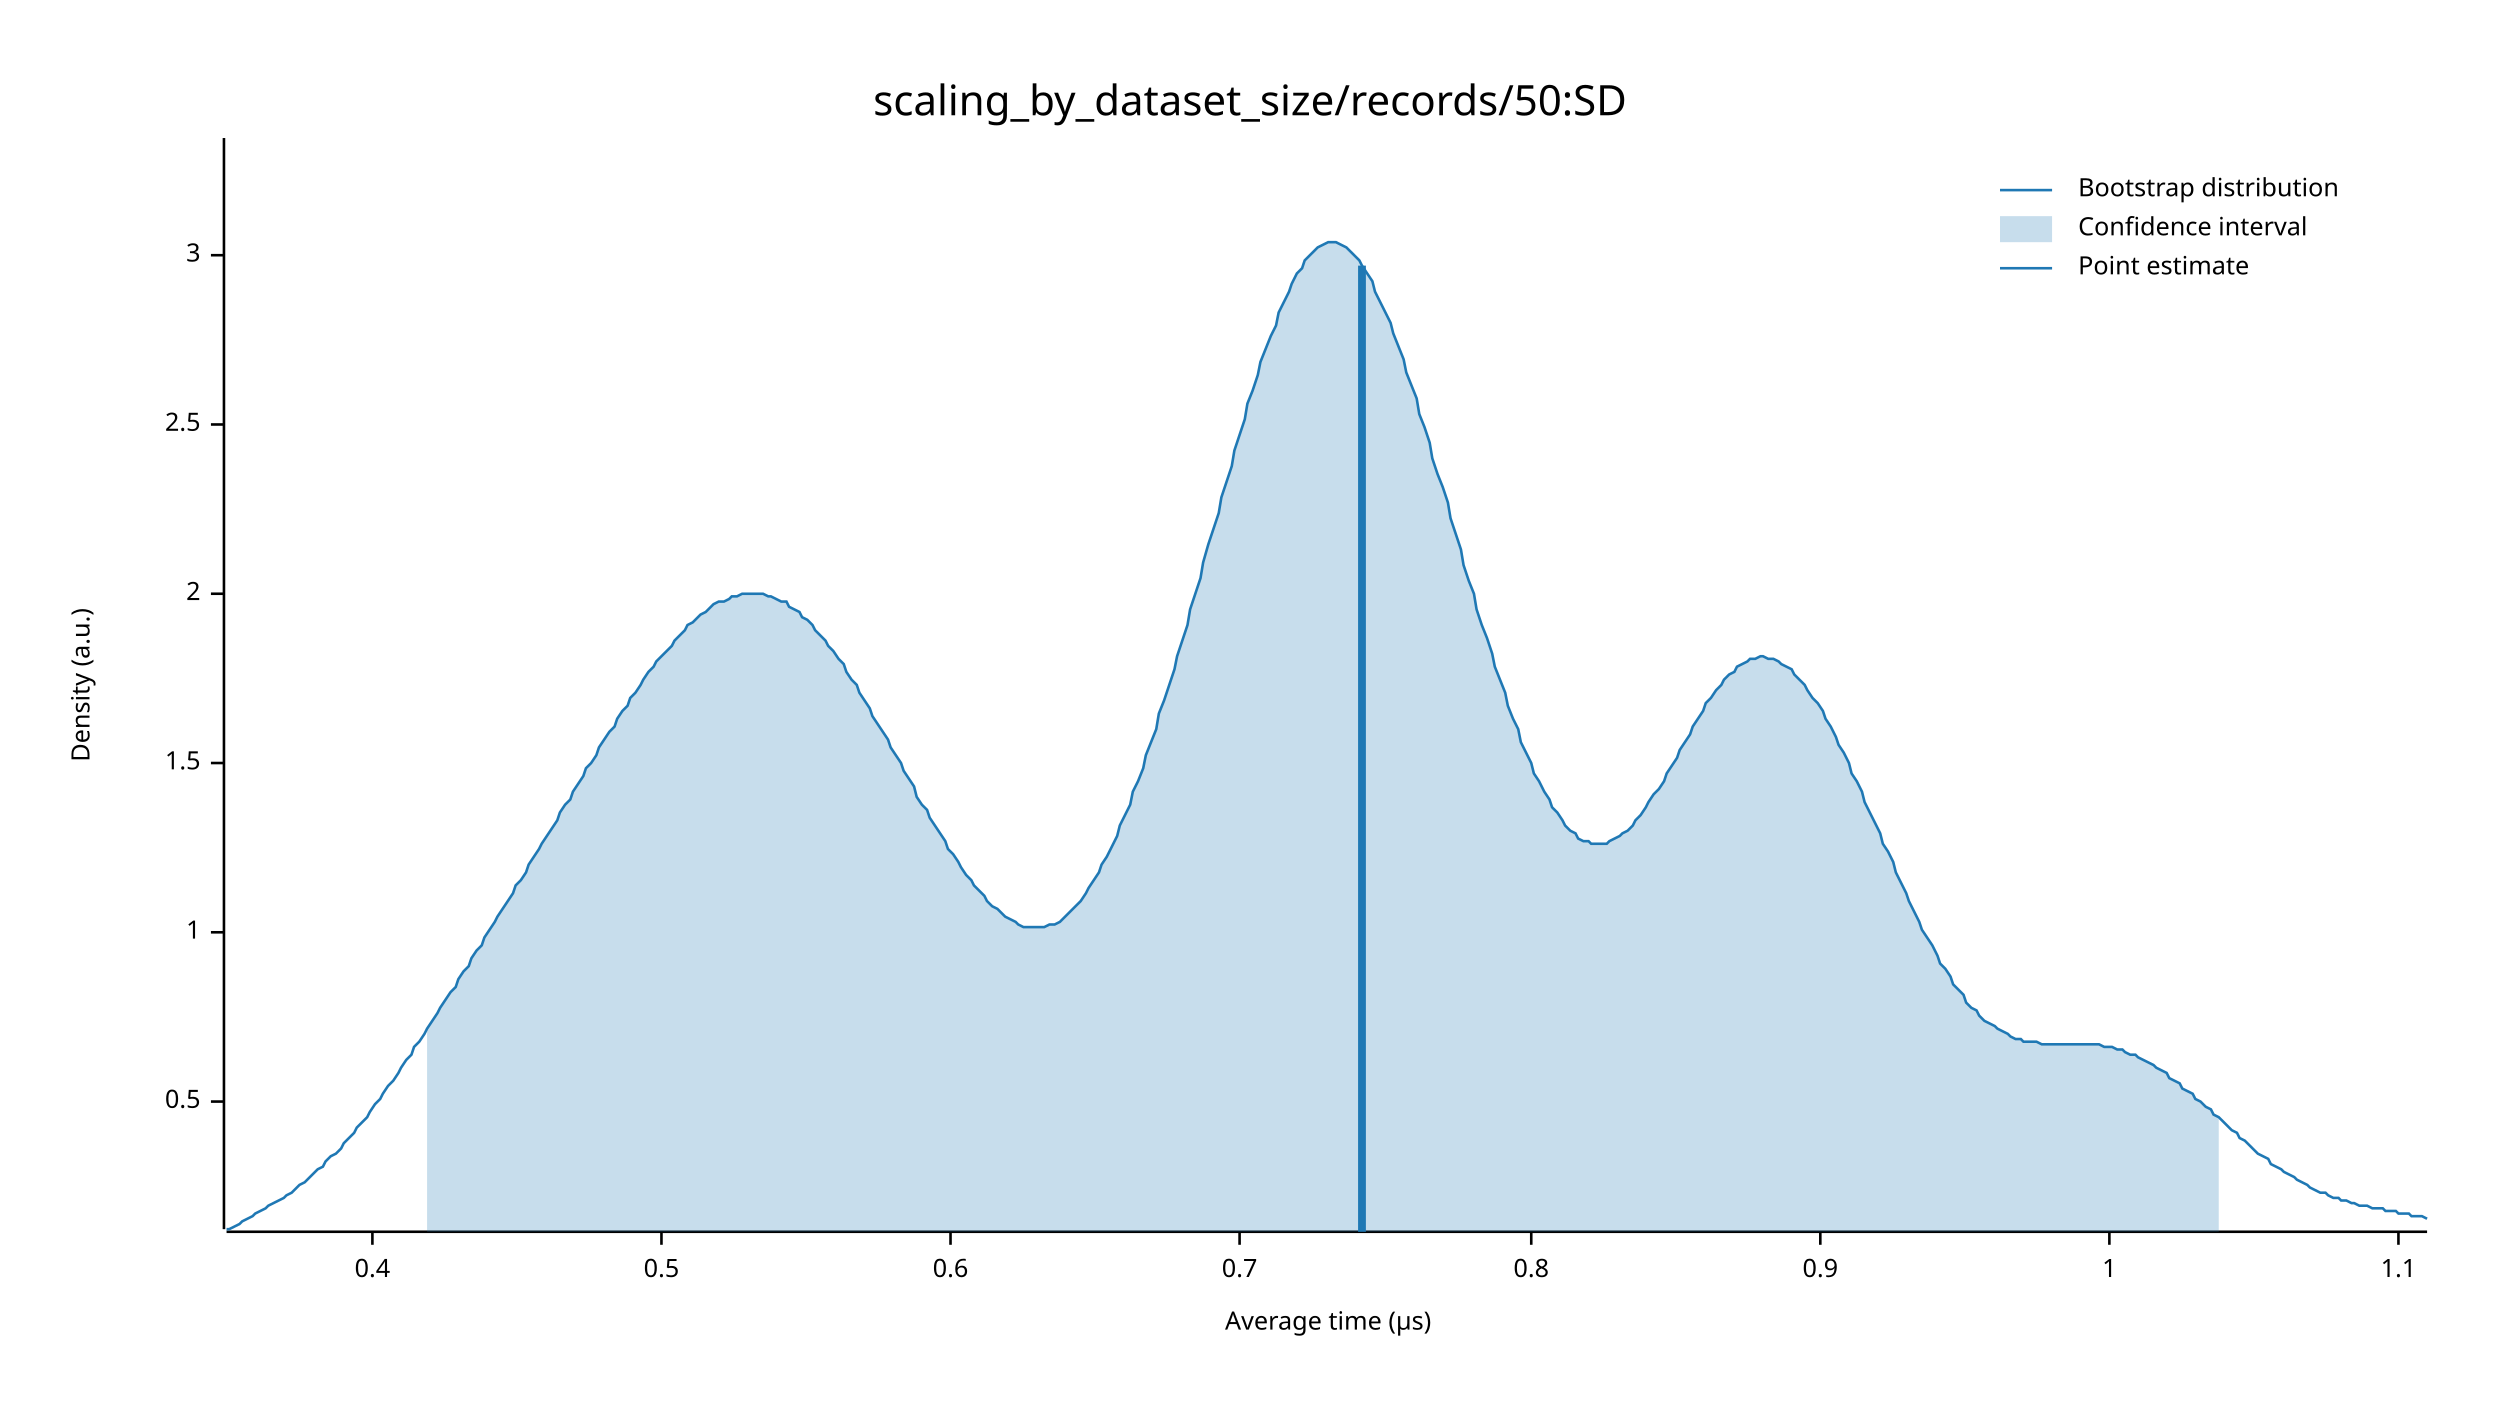
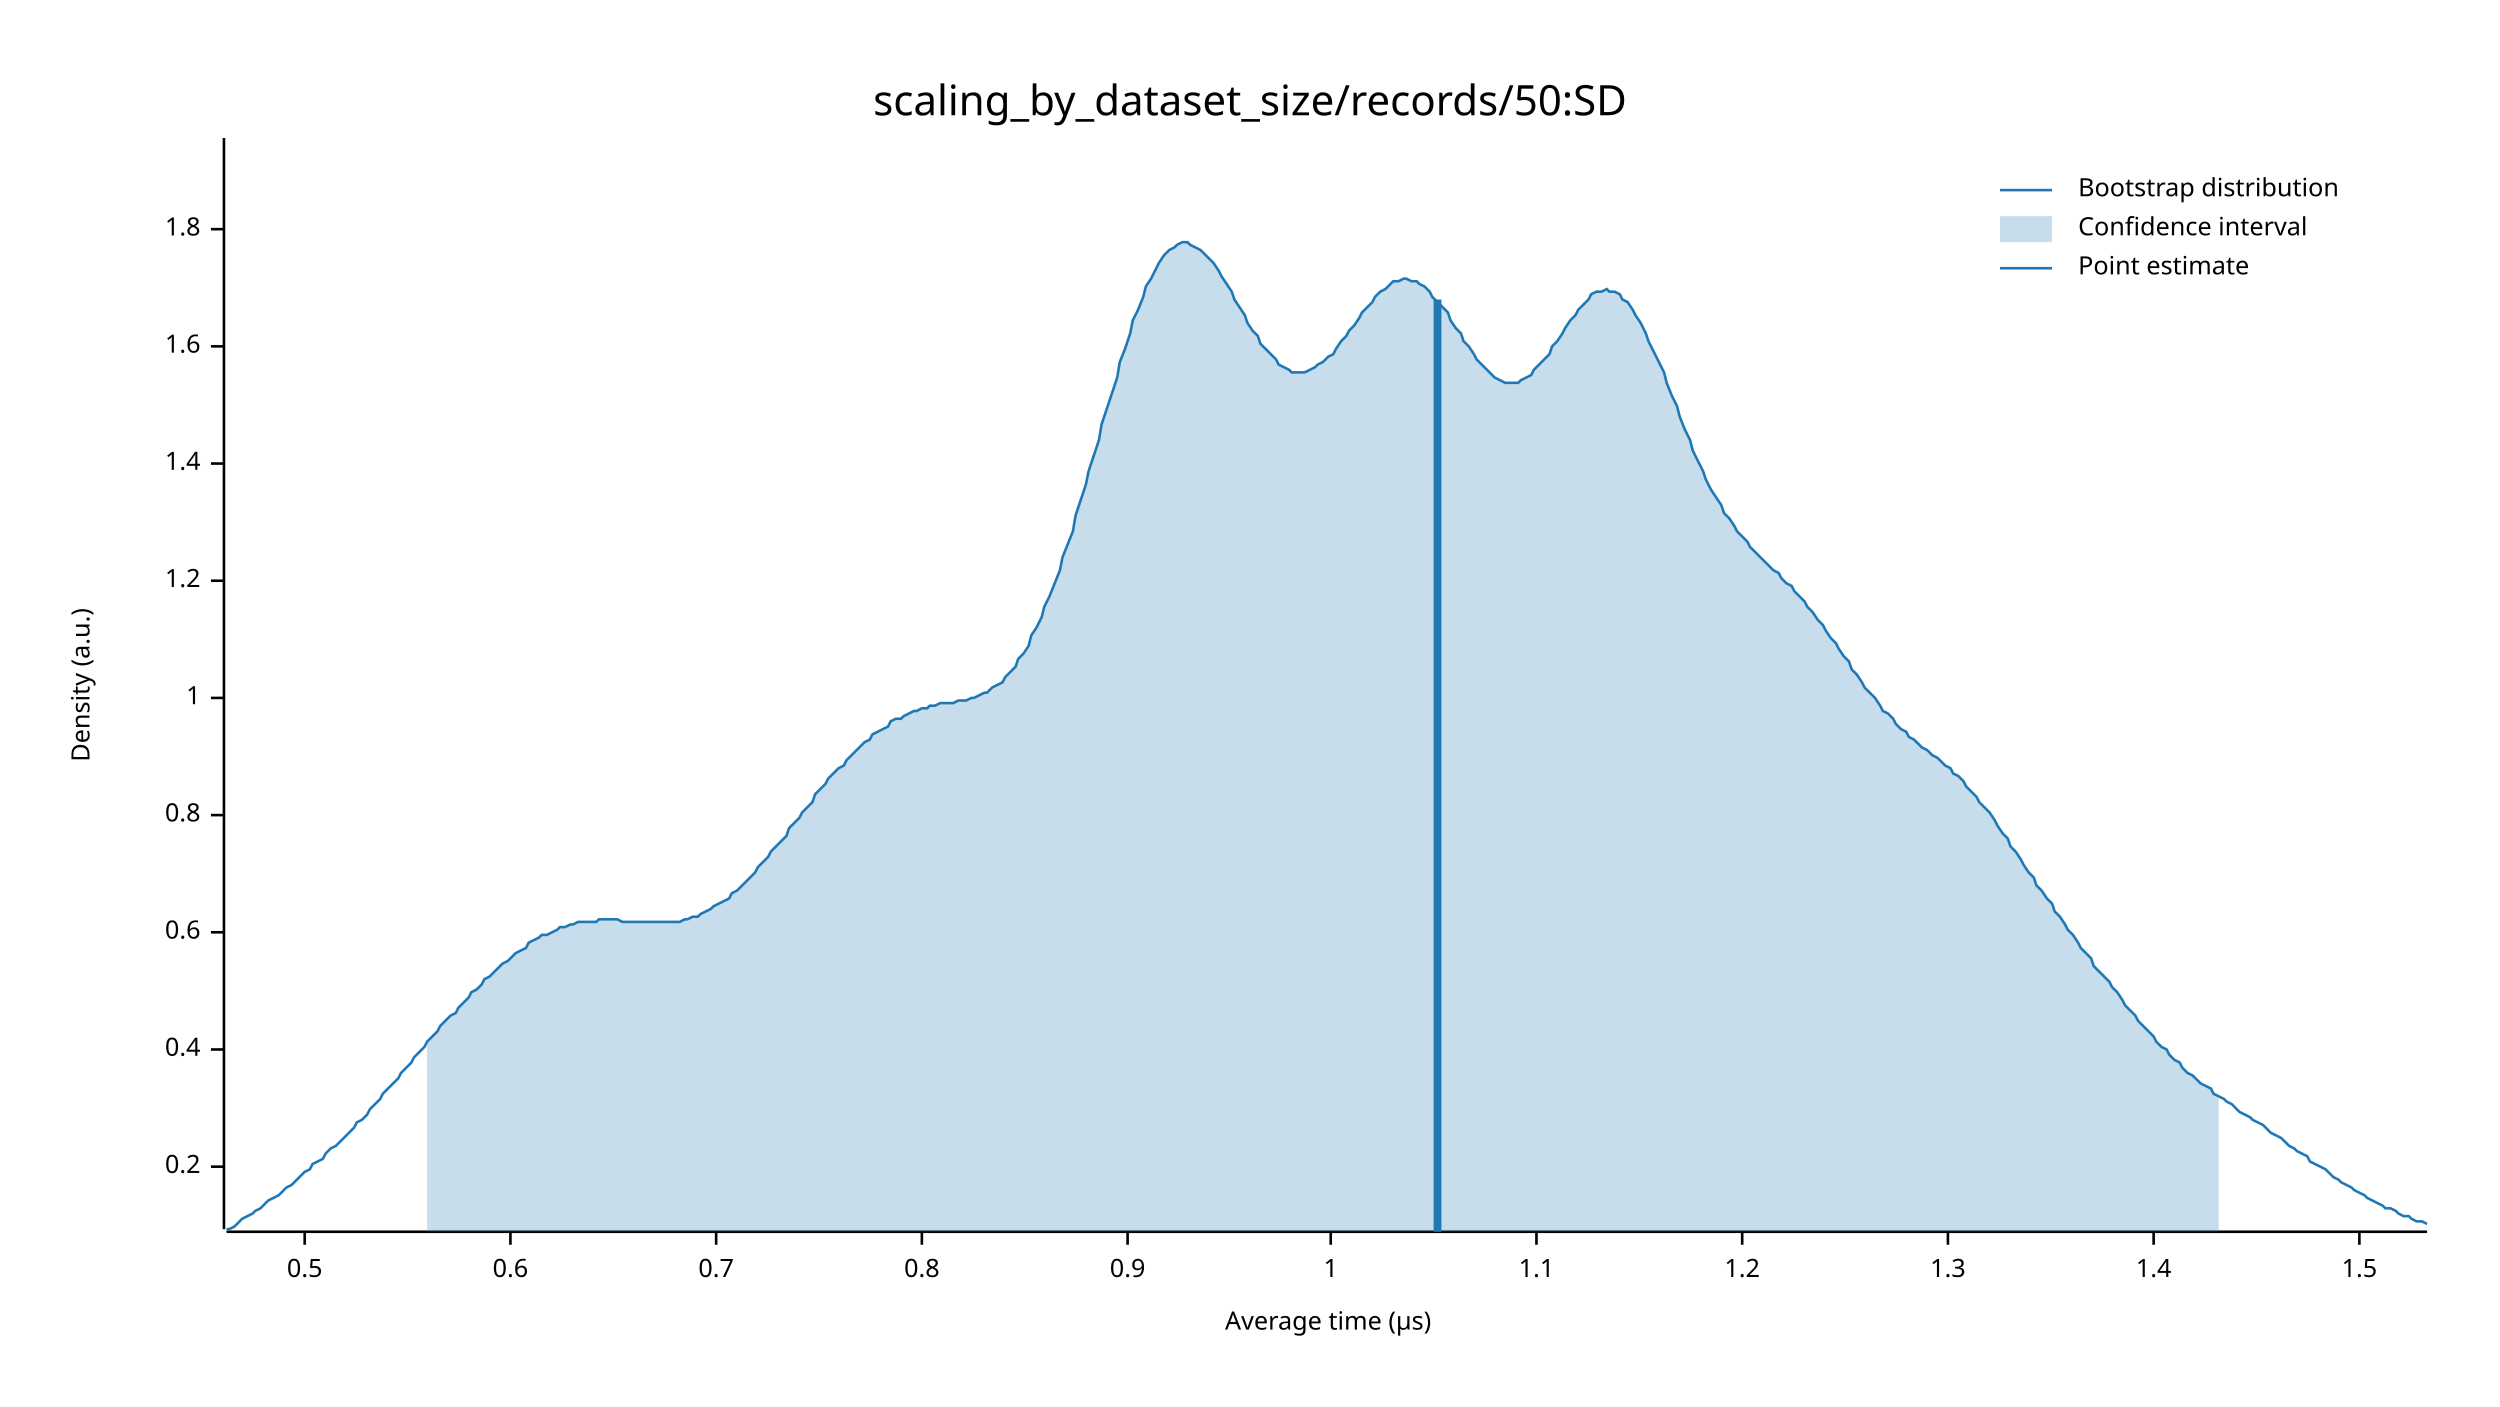
<svg xmlns="http://www.w3.org/2000/svg" width="960" height="540" viewBox="0 0 960 540">
  <text x="480" y="32" dy="0.76em" text-anchor="middle" font-family="sans-serif" font-size="16.129" opacity="1" fill="#000000">
scaling_by_dataset_size/records/50:SD
</text>
  <text x="27" y="263" dy="0.76em" text-anchor="middle" font-family="sans-serif" font-size="9.677" opacity="1" fill="#000000" transform="rotate(270, 27, 263)">
Density (a.u.)
</text>
  <text x="510" y="513" dy="-0.5ex" text-anchor="middle" font-family="sans-serif" font-size="9.677" opacity="1" fill="#000000">
Average time (µs)
</text>
  <polyline fill="none" opacity="1" stroke="#000000" stroke-width="1" points="86,53 86,472 " />
-   <text x="77" y="423" dy="0.5ex" text-anchor="end" font-family="sans-serif" font-size="9.677" opacity="1" fill="#000000">
+   <text x="77" y="448" dy="0.5ex" text-anchor="end" font-family="sans-serif" font-size="9.677" opacity="1" fill="#000000">
+ 0.2
+ </text>
+   <polyline fill="none" opacity="1" stroke="#000000" stroke-width="1" points="81,448 86,448 " />
+   <text x="77" y="403" dy="0.5ex" text-anchor="end" font-family="sans-serif" font-size="9.677" opacity="1" fill="#000000">
+ 0.4
+ </text>
+   <polyline fill="none" opacity="1" stroke="#000000" stroke-width="1" points="81,403 86,403 " />
+   <text x="77" y="358" dy="0.5ex" text-anchor="end" font-family="sans-serif" font-size="9.677" opacity="1" fill="#000000">
+ 0.6
+ </text>
+   <polyline fill="none" opacity="1" stroke="#000000" stroke-width="1" points="81,358 86,358 " />
+   <text x="77" y="313" dy="0.5ex" text-anchor="end" font-family="sans-serif" font-size="9.677" opacity="1" fill="#000000">
+ 0.8
+ </text>
+   <polyline fill="none" opacity="1" stroke="#000000" stroke-width="1" points="81,313 86,313 " />
+   <text x="77" y="268" dy="0.5ex" text-anchor="end" font-family="sans-serif" font-size="9.677" opacity="1" fill="#000000">
+ 1
+ </text>
+   <polyline fill="none" opacity="1" stroke="#000000" stroke-width="1" points="81,268 86,268 " />
+   <text x="77" y="223" dy="0.5ex" text-anchor="end" font-family="sans-serif" font-size="9.677" opacity="1" fill="#000000">
+ 1.2
+ </text>
+   <polyline fill="none" opacity="1" stroke="#000000" stroke-width="1" points="81,223 86,223 " />
+   <text x="77" y="178" dy="0.5ex" text-anchor="end" font-family="sans-serif" font-size="9.677" opacity="1" fill="#000000">
+ 1.4
+ </text>
+   <polyline fill="none" opacity="1" stroke="#000000" stroke-width="1" points="81,178 86,178 " />
+   <text x="77" y="133" dy="0.5ex" text-anchor="end" font-family="sans-serif" font-size="9.677" opacity="1" fill="#000000">
+ 1.6
+ </text>
+   <polyline fill="none" opacity="1" stroke="#000000" stroke-width="1" points="81,133 86,133 " />
+   <text x="77" y="88" dy="0.5ex" text-anchor="end" font-family="sans-serif" font-size="9.677" opacity="1" fill="#000000">
+ 1.8
+ </text>
+   <polyline fill="none" opacity="1" stroke="#000000" stroke-width="1" points="81,88 86,88 " />
+   <polyline fill="none" opacity="1" stroke="#000000" stroke-width="1" points="87,473 932,473 " />
+   <text x="117" y="483" dy="0.76em" text-anchor="middle" font-family="sans-serif" font-size="9.677" opacity="1" fill="#000000">
0.5
</text>
-   <polyline fill="none" opacity="1" stroke="#000000" stroke-width="1" points="81,423 86,423 " />
-   <text x="77" y="358" dy="0.5ex" text-anchor="end" font-family="sans-serif" font-size="9.677" opacity="1" fill="#000000">
+   <polyline fill="none" opacity="1" stroke="#000000" stroke-width="1" points="117,473 117,478 " />
+   <text x="196" y="483" dy="0.76em" text-anchor="middle" font-family="sans-serif" font-size="9.677" opacity="1" fill="#000000">
+ 0.6
+ </text>
+   <polyline fill="none" opacity="1" stroke="#000000" stroke-width="1" points="196,473 196,478 " />
+   <text x="275" y="483" dy="0.76em" text-anchor="middle" font-family="sans-serif" font-size="9.677" opacity="1" fill="#000000">
+ 0.7
+ </text>
+   <polyline fill="none" opacity="1" stroke="#000000" stroke-width="1" points="275,473 275,478 " />
+   <text x="354" y="483" dy="0.76em" text-anchor="middle" font-family="sans-serif" font-size="9.677" opacity="1" fill="#000000">
+ 0.8
+ </text>
+   <polyline fill="none" opacity="1" stroke="#000000" stroke-width="1" points="354,473 354,478 " />
+   <text x="433" y="483" dy="0.76em" text-anchor="middle" font-family="sans-serif" font-size="9.677" opacity="1" fill="#000000">
+ 0.9
+ </text>
+   <polyline fill="none" opacity="1" stroke="#000000" stroke-width="1" points="433,473 433,478 " />
+   <text x="511" y="483" dy="0.76em" text-anchor="middle" font-family="sans-serif" font-size="9.677" opacity="1" fill="#000000">
1
</text>
-   <polyline fill="none" opacity="1" stroke="#000000" stroke-width="1" points="81,358 86,358 " />
-   <text x="77" y="293" dy="0.5ex" text-anchor="end" font-family="sans-serif" font-size="9.677" opacity="1" fill="#000000">
+   <polyline fill="none" opacity="1" stroke="#000000" stroke-width="1" points="511,473 511,478 " />
+   <text x="590" y="483" dy="0.76em" text-anchor="middle" font-family="sans-serif" font-size="9.677" opacity="1" fill="#000000">
+ 1.1
+ </text>
+   <polyline fill="none" opacity="1" stroke="#000000" stroke-width="1" points="590,473 590,478 " />
+   <text x="669" y="483" dy="0.76em" text-anchor="middle" font-family="sans-serif" font-size="9.677" opacity="1" fill="#000000">
+ 1.2
+ </text>
+   <polyline fill="none" opacity="1" stroke="#000000" stroke-width="1" points="669,473 669,478 " />
+   <text x="748" y="483" dy="0.76em" text-anchor="middle" font-family="sans-serif" font-size="9.677" opacity="1" fill="#000000">
+ 1.3
+ </text>
+   <polyline fill="none" opacity="1" stroke="#000000" stroke-width="1" points="748,473 748,478 " />
+   <text x="827" y="483" dy="0.76em" text-anchor="middle" font-family="sans-serif" font-size="9.677" opacity="1" fill="#000000">
+ 1.4
+ </text>
+   <polyline fill="none" opacity="1" stroke="#000000" stroke-width="1" points="827,473 827,478 " />
+   <text x="906" y="483" dy="0.76em" text-anchor="middle" font-family="sans-serif" font-size="9.677" opacity="1" fill="#000000">
1.5
</text>
-   <polyline fill="none" opacity="1" stroke="#000000" stroke-width="1" points="81,293 86,293 " />
-   <text x="77" y="228" dy="0.5ex" text-anchor="end" font-family="sans-serif" font-size="9.677" opacity="1" fill="#000000">
- 2
- </text>
-   <polyline fill="none" opacity="1" stroke="#000000" stroke-width="1" points="81,228 86,228 " />
-   <text x="77" y="163" dy="0.5ex" text-anchor="end" font-family="sans-serif" font-size="9.677" opacity="1" fill="#000000">
- 2.5
- </text>
-   <polyline fill="none" opacity="1" stroke="#000000" stroke-width="1" points="81,163 86,163 " />
-   <text x="77" y="98" dy="0.5ex" text-anchor="end" font-family="sans-serif" font-size="9.677" opacity="1" fill="#000000">
- 3
- </text>
-   <polyline fill="none" opacity="1" stroke="#000000" stroke-width="1" points="81,98 86,98 " />
-   <polyline fill="none" opacity="1" stroke="#000000" stroke-width="1" points="87,473 932,473 " />
-   <text x="143" y="483" dy="0.76em" text-anchor="middle" font-family="sans-serif" font-size="9.677" opacity="1" fill="#000000">
- 0.4
- </text>
-   <polyline fill="none" opacity="1" stroke="#000000" stroke-width="1" points="143,473 143,478 " />
-   <text x="254" y="483" dy="0.76em" text-anchor="middle" font-family="sans-serif" font-size="9.677" opacity="1" fill="#000000">
- 0.5
- </text>
-   <polyline fill="none" opacity="1" stroke="#000000" stroke-width="1" points="254,473 254,478 " />
-   <text x="365" y="483" dy="0.76em" text-anchor="middle" font-family="sans-serif" font-size="9.677" opacity="1" fill="#000000">
- 0.6
- </text>
-   <polyline fill="none" opacity="1" stroke="#000000" stroke-width="1" points="365,473 365,478 " />
-   <text x="476" y="483" dy="0.76em" text-anchor="middle" font-family="sans-serif" font-size="9.677" opacity="1" fill="#000000">
- 0.7
- </text>
-   <polyline fill="none" opacity="1" stroke="#000000" stroke-width="1" points="476,473 476,478 " />
-   <text x="588" y="483" dy="0.76em" text-anchor="middle" font-family="sans-serif" font-size="9.677" opacity="1" fill="#000000">
- 0.8
- </text>
-   <polyline fill="none" opacity="1" stroke="#000000" stroke-width="1" points="588,473 588,478 " />
-   <text x="699" y="483" dy="0.76em" text-anchor="middle" font-family="sans-serif" font-size="9.677" opacity="1" fill="#000000">
- 0.9
- </text>
-   <polyline fill="none" opacity="1" stroke="#000000" stroke-width="1" points="699,473 699,478 " />
-   <text x="810" y="483" dy="0.76em" text-anchor="middle" font-family="sans-serif" font-size="9.677" opacity="1" fill="#000000">
- 1
- </text>
-   <polyline fill="none" opacity="1" stroke="#000000" stroke-width="1" points="810,473 810,478 " />
-   <text x="921" y="483" dy="0.76em" text-anchor="middle" font-family="sans-serif" font-size="9.677" opacity="1" fill="#000000">
- 1.1
- </text>
-   <polyline fill="none" opacity="1" stroke="#000000" stroke-width="1" points="921,473 921,478 " />
-   <polyline fill="none" opacity="1" stroke="#1F78B4" stroke-width="1" points="87,472 88,472 90,471 92,470 93,469 95,468 97,467 98,466 100,465 102,464 103,463 105,462 107,461 109,460 110,459 112,458 114,456 115,455 117,454 119,452 120,451 122,449 124,448 125,446 127,444 129,443 131,441 132,439 134,437 136,435 137,433 139,431 141,429 142,427 144,424 146,422 147,420 149,417 151,415 153,412 154,410 156,407 158,405 159,402 161,400 163,397 164,395 166,392 168,389 169,387 171,384 173,381 175,379 176,376 178,373 180,371 181,368 183,365 185,363 186,360 188,357 190,354 191,352 193,349 195,346 197,343 198,340 200,338 202,335 203,332 205,329 207,326 208,324 210,321 212,318 214,315 215,312 217,309 219,307 220,304 222,301 224,298 225,295 227,293 229,290 230,287 232,284 234,281 236,279 237,276 239,273 241,271 242,268 244,266 246,263 247,261 249,258 251,256 252,254 254,252 256,250 258,248 259,246 261,244 263,242 264,240 266,239 268,237 269,236 271,235 273,233 274,232 276,231 278,231 280,230 281,229 283,229 285,228 286,228 288,228 290,228 291,228 293,228 295,229 296,229 298,230 300,231 302,231 303,233 305,234 307,235 308,237 310,238 312,240 313,242 315,244 317,246 318,248 320,250 322,253 324,255 325,258 327,261 329,263 330,266 332,269 334,272 335,275 337,278 339,281 341,284 342,287 344,290 346,293 347,296 349,299 351,302 352,306 354,309 356,311 357,314 359,317 361,320 363,323 364,326 366,328 368,331 369,333 371,336 373,338 374,340 376,342 378,344 379,346 381,348 383,349 385,351 386,352 388,353 390,354 391,355 393,356 395,356 396,356 398,356 400,356 401,356 403,355 405,355 407,354 408,353 410,351 412,349 413,348 415,346 417,343 418,341 420,338 422,335 423,332 425,329 427,325 429,321 430,317 432,313 434,309 435,304 437,300 439,295 440,290 442,285 444,280 445,274 447,269 449,263 451,257 452,252 454,246 456,240 457,234 459,228 461,222 462,216 464,209 466,203 468,197 469,191 471,185 473,179 474,173 476,167 478,161 479,155 481,150 483,144 484,139 486,134 488,129 490,125 491,120 493,116 495,112 496,109 498,105 500,103 501,100 503,98 505,96 506,95 508,94 510,93 512,93 513,93 515,94 517,95 518,96 520,98 522,100 523,102 525,105 527,108 528,112 530,116 532,120 534,124 535,128 537,133 539,138 540,143 542,148 544,153 545,159 547,164 549,170 550,176 552,182 554,187 556,193 557,199 559,205 561,211 562,217 564,223 566,228 567,234 569,240 571,245 573,251 574,256 576,261 578,266 579,271 581,276 583,280 584,285 586,289 588,293 589,297 591,300 593,304 595,307 596,310 598,312 600,315 601,317 603,319 605,320 606,322 608,323 610,323 611,324 613,324 615,324 617,324 618,323 620,322 622,321 623,320 625,319 627,317 628,315 630,313 632,310 633,308 635,305 637,303 639,300 640,297 642,294 644,291 645,288 647,285 649,282 650,279 652,276 654,273 655,270 657,268 659,265 661,263 662,261 664,259 666,258 667,256 669,255 671,254 672,253 674,253 676,252 677,252 679,253 681,253 683,254 684,255 686,256 688,257 689,259 691,261 693,263 694,265 696,268 698,270 700,273 701,276 703,279 705,283 706,286 708,289 710,293 711,297 713,300 715,304 716,308 718,312 720,316 722,320 723,324 725,327 727,331 728,335 730,339 732,343 733,346 735,350 737,354 738,357 740,360 742,363 744,367 745,370 747,372 749,375 750,378 752,380 754,382 755,385 757,387 759,388 760,390 762,392 764,393 766,394 767,395 769,396 771,397 772,398 774,399 776,399 777,400 779,400 781,400 782,400 784,401 786,401 788,401 789,401 791,401 793,401 794,401 796,401 798,401 799,401 801,401 803,401 804,401 806,401 808,402 810,402 811,402 813,403 815,403 816,404 818,405 820,405 821,406 823,407 825,408 827,409 828,410 830,411 832,412 833,414 835,415 837,416 838,418 840,419 842,420 843,422 845,423 847,425 849,426 850,428 852,429 854,431 855,432 857,434 859,435 860,437 862,438 864,440 865,441 867,443 869,444 871,445 872,447 874,448 876,449 877,450 879,451 881,452 882,453 884,454 886,455 887,456 889,457 891,458 893,458 894,459 896,460 898,460 899,461 901,461 903,462 904,462 906,463 908,463 909,463 911,464 913,464 915,464 916,465 918,465 920,465 921,466 923,466 925,466 926,467 928,467 930,467 932,468 " />
-   <polygon opacity="0.25" fill="#1F78B4" points="164,395 166,392 168,389 169,387 171,384 173,381 175,379 176,376 178,373 180,371 181,368 183,365 185,363 186,360 188,357 190,354 191,352 193,349 195,346 197,343 198,340 200,338 202,335 203,332 205,329 207,326 208,324 210,321 212,318 214,315 215,312 217,309 219,307 220,304 222,301 224,298 225,295 227,293 229,290 230,287 232,284 234,281 236,279 237,276 239,273 241,271 242,268 244,266 246,263 247,261 249,258 251,256 252,254 254,252 256,250 258,248 259,246 261,244 263,242 264,240 266,239 268,237 269,236 271,235 273,233 274,232 276,231 278,231 280,230 281,229 283,229 285,228 286,228 288,228 290,228 291,228 293,228 295,229 296,229 298,230 300,231 302,231 303,233 305,234 307,235 308,237 310,238 312,240 313,242 315,244 317,246 318,248 320,250 322,253 324,255 325,258 327,261 329,263 330,266 332,269 334,272 335,275 337,278 339,281 341,284 342,287 344,290 346,293 347,296 349,299 351,302 352,306 354,309 356,311 357,314 359,317 361,320 363,323 364,326 366,328 368,331 369,333 371,336 373,338 374,340 376,342 378,344 379,346 381,348 383,349 385,351 386,352 388,353 390,354 391,355 393,356 395,356 396,356 398,356 400,356 401,356 403,355 405,355 407,354 408,353 410,351 412,349 413,348 415,346 417,343 418,341 420,338 422,335 423,332 425,329 427,325 429,321 430,317 432,313 434,309 435,304 437,300 439,295 440,290 442,285 444,280 445,274 447,269 449,263 451,257 452,252 454,246 456,240 457,234 459,228 461,222 462,216 464,209 466,203 468,197 469,191 471,185 473,179 474,173 476,167 478,161 479,155 481,150 483,144 484,139 486,134 488,129 490,125 491,120 493,116 495,112 496,109 498,105 500,103 501,100 503,98 505,96 506,95 508,94 510,93 512,93 513,93 515,94 517,95 518,96 520,98 522,100 523,102 525,105 527,108 528,112 530,116 532,120 534,124 535,128 537,133 539,138 540,143 542,148 544,153 545,159 547,164 549,170 550,176 552,182 554,187 556,193 557,199 559,205 561,211 562,217 564,223 566,228 567,234 569,240 571,245 573,251 574,256 576,261 578,266 579,271 581,276 583,280 584,285 586,289 588,293 589,297 591,300 593,304 595,307 596,310 598,312 600,315 601,317 603,319 605,320 606,322 608,323 610,323 611,324 613,324 615,324 617,324 618,323 620,322 622,321 623,320 625,319 627,317 628,315 630,313 632,310 633,308 635,305 637,303 639,300 640,297 642,294 644,291 645,288 647,285 649,282 650,279 652,276 654,273 655,270 657,268 659,265 661,263 662,261 664,259 666,258 667,256 669,255 671,254 672,253 674,253 676,252 677,252 679,253 681,253 683,254 684,255 686,256 688,257 689,259 691,261 693,263 694,265 696,268 698,270 700,273 701,276 703,279 705,283 706,286 708,289 710,293 711,297 713,300 715,304 716,308 718,312 720,316 722,320 723,324 725,327 727,331 728,335 730,339 732,343 733,346 735,350 737,354 738,357 740,360 742,363 744,367 745,370 747,372 749,375 750,378 752,380 754,382 755,385 757,387 759,388 760,390 762,392 764,393 766,394 767,395 769,396 771,397 772,398 774,399 776,399 777,400 779,400 781,400 782,400 784,401 786,401 788,401 789,401 791,401 793,401 794,401 796,401 798,401 799,401 801,401 803,401 804,401 806,401 808,402 810,402 811,402 813,403 815,403 816,404 818,405 820,405 821,406 823,407 825,408 827,409 828,410 830,411 832,412 833,414 835,415 837,416 838,418 840,419 842,420 843,422 845,423 847,425 849,426 850,428 852,429 852,473 164,473 " />
-   <polyline fill="none" opacity="1" stroke="#1F78B4" stroke-width="3" points="523,473 523,102 " />
+   <polyline fill="none" opacity="1" stroke="#000000" stroke-width="1" points="906,473 906,478 " />
+   <polyline fill="none" opacity="1" stroke="#1F78B4" stroke-width="1" points="87,472 88,472 90,471 92,469 93,468 95,467 97,466 98,465 100,464 102,462 103,461 105,460 107,459 109,457 110,456 112,455 114,453 115,452 117,450 119,449 120,447 122,446 124,445 125,443 127,441 129,440 131,438 132,437 134,435 136,433 137,431 139,430 141,428 142,426 144,424 146,422 147,420 149,418 151,416 153,414 154,412 156,410 158,408 159,406 161,404 163,402 164,400 166,398 168,396 169,394 171,392 173,390 175,389 176,387 178,385 180,383 181,381 183,380 185,378 186,376 188,375 190,373 191,372 193,370 195,369 197,367 198,366 200,365 202,364 203,362 205,361 207,360 208,359 210,359 212,358 214,357 215,356 217,356 219,355 220,355 222,354 224,354 225,354 227,354 229,354 230,353 232,353 234,353 236,353 237,353 239,354 241,354 242,354 244,354 246,354 247,354 249,354 251,354 252,354 254,354 256,354 258,354 259,354 261,354 263,353 264,353 266,352 268,352 269,351 271,350 273,349 274,348 276,347 278,346 280,345 281,343 283,342 285,340 286,339 288,337 290,335 291,333 293,331 295,329 296,327 298,325 300,323 302,321 303,318 305,316 307,314 308,312 310,310 312,308 313,305 315,303 317,301 318,299 320,297 322,295 324,294 325,292 327,290 329,288 330,287 332,285 334,284 335,282 337,281 339,280 341,279 342,277 344,276 346,276 347,275 349,274 351,273 352,273 354,272 356,272 357,271 359,271 361,270 363,270 364,270 366,270 368,269 369,269 371,269 373,268 374,268 376,267 378,266 379,266 381,264 383,263 385,262 386,260 388,258 390,256 391,253 393,251 395,248 396,244 398,241 400,237 401,233 403,229 405,224 407,219 408,214 410,209 412,204 413,198 415,192 417,186 418,181 420,175 422,169 423,163 425,157 427,151 429,145 430,139 432,134 434,128 435,123 437,119 439,114 440,110 442,107 444,103 445,101 447,98 449,96 451,95 452,94 454,93 456,93 457,94 459,95 461,96 462,97 464,99 466,101 468,104 469,106 471,109 473,112 474,115 476,118 478,121 479,124 481,127 483,129 484,132 486,134 488,136 490,138 491,140 493,141 495,142 496,143 498,143 500,143 501,143 503,142 505,141 506,140 508,139 510,137 512,136 513,134 515,131 517,129 518,127 520,125 522,122 523,120 525,118 527,116 528,114 530,112 532,111 534,109 535,108 537,108 539,107 540,107 542,108 544,108 545,109 547,110 549,112 550,114 552,116 554,118 556,120 557,123 559,126 561,128 562,131 564,133 566,136 567,138 569,140 571,142 573,144 574,145 576,146 578,147 579,147 581,147 583,147 584,146 586,145 588,144 589,142 591,140 593,138 595,136 596,133 598,131 600,128 601,126 603,123 605,121 606,119 608,117 610,115 611,113 613,112 615,112 617,111 618,112 620,112 622,113 623,115 625,116 627,119 628,121 630,124 632,128 633,131 635,135 637,139 639,143 640,147 642,152 644,156 645,160 647,165 649,169 650,173 652,177 654,181 655,184 657,188 659,191 661,194 662,197 664,199 666,202 667,204 669,206 671,208 672,210 674,212 676,214 677,215 679,217 681,219 683,220 684,222 686,224 688,225 689,227 691,229 693,231 694,233 696,235 698,238 700,240 701,242 703,245 705,247 706,249 708,252 710,254 711,257 713,259 715,262 716,264 718,266 720,268 722,271 723,273 725,274 727,276 728,278 730,280 732,281 733,283 735,284 737,286 738,287 740,288 742,290 744,291 745,292 747,294 749,295 750,297 752,298 754,300 755,302 757,304 759,306 760,308 762,310 764,312 766,315 767,317 769,320 771,322 772,325 774,327 776,330 777,332 779,335 781,337 782,340 784,342 786,345 788,347 789,350 791,352 793,355 794,357 796,359 798,362 799,364 801,366 803,368 804,371 806,373 808,375 810,377 811,379 813,381 815,384 816,386 818,388 820,390 821,392 823,394 825,396 827,398 828,400 830,402 832,403 833,405 835,407 837,408 838,410 840,412 842,413 843,414 845,416 847,417 849,418 850,420 852,421 854,422 855,423 857,424 859,426 860,427 862,428 864,429 865,430 867,431 869,432 871,434 872,435 874,436 876,437 877,438 879,440 881,441 882,442 884,443 886,444 887,446 889,447 891,448 893,449 894,450 896,452 898,453 899,454 901,455 903,456 904,457 906,458 908,459 909,460 911,461 913,462 915,463 916,464 918,464 920,465 921,466 923,467 925,467 926,468 928,469 930,469 932,470 " />
+   <polygon opacity="0.25" fill="#1F78B4" points="164,400 166,398 168,396 169,394 171,392 173,390 175,389 176,387 178,385 180,383 181,381 183,380 185,378 186,376 188,375 190,373 191,372 193,370 195,369 197,367 198,366 200,365 202,364 203,362 205,361 207,360 208,359 210,359 212,358 214,357 215,356 217,356 219,355 220,355 222,354 224,354 225,354 227,354 229,354 230,353 232,353 234,353 236,353 237,353 239,354 241,354 242,354 244,354 246,354 247,354 249,354 251,354 252,354 254,354 256,354 258,354 259,354 261,354 263,353 264,353 266,352 268,352 269,351 271,350 273,349 274,348 276,347 278,346 280,345 281,343 283,342 285,340 286,339 288,337 290,335 291,333 293,331 295,329 296,327 298,325 300,323 302,321 303,318 305,316 307,314 308,312 310,310 312,308 313,305 315,303 317,301 318,299 320,297 322,295 324,294 325,292 327,290 329,288 330,287 332,285 334,284 335,282 337,281 339,280 341,279 342,277 344,276 346,276 347,275 349,274 351,273 352,273 354,272 356,272 357,271 359,271 361,270 363,270 364,270 366,270 368,269 369,269 371,269 373,268 374,268 376,267 378,266 379,266 381,264 383,263 385,262 386,260 388,258 390,256 391,253 393,251 395,248 396,244 398,241 400,237 401,233 403,229 405,224 407,219 408,214 410,209 412,204 413,198 415,192 417,186 418,181 420,175 422,169 423,163 425,157 427,151 429,145 430,139 432,134 434,128 435,123 437,119 439,114 440,110 442,107 444,103 445,101 447,98 449,96 451,95 452,94 454,93 456,93 457,94 459,95 461,96 462,97 464,99 466,101 468,104 469,106 471,109 473,112 474,115 476,118 478,121 479,124 481,127 483,129 484,132 486,134 488,136 490,138 491,140 493,141 495,142 496,143 498,143 500,143 501,143 503,142 505,141 506,140 508,139 510,137 512,136 513,134 515,131 517,129 518,127 520,125 522,122 523,120 525,118 527,116 528,114 530,112 532,111 534,109 535,108 537,108 539,107 540,107 542,108 544,108 545,109 547,110 549,112 550,114 552,116 554,118 556,120 557,123 559,126 561,128 562,131 564,133 566,136 567,138 569,140 571,142 573,144 574,145 576,146 578,147 579,147 581,147 583,147 584,146 586,145 588,144 589,142 591,140 593,138 595,136 596,133 598,131 600,128 601,126 603,123 605,121 606,119 608,117 610,115 611,113 613,112 615,112 617,111 618,112 620,112 622,113 623,115 625,116 627,119 628,121 630,124 632,128 633,131 635,135 637,139 639,143 640,147 642,152 644,156 645,160 647,165 649,169 650,173 652,177 654,181 655,184 657,188 659,191 661,194 662,197 664,199 666,202 667,204 669,206 671,208 672,210 674,212 676,214 677,215 679,217 681,219 683,220 684,222 686,224 688,225 689,227 691,229 693,231 694,233 696,235 698,238 700,240 701,242 703,245 705,247 706,249 708,252 710,254 711,257 713,259 715,262 716,264 718,266 720,268 722,271 723,273 725,274 727,276 728,278 730,280 732,281 733,283 735,284 737,286 738,287 740,288 742,290 744,291 745,292 747,294 749,295 750,297 752,298 754,300 755,302 757,304 759,306 760,308 762,310 764,312 766,315 767,317 769,320 771,322 772,325 774,327 776,330 777,332 779,335 781,337 782,340 784,342 786,345 788,347 789,350 791,352 793,355 794,357 796,359 798,362 799,364 801,366 803,368 804,371 806,373 808,375 810,377 811,379 813,381 815,384 816,386 818,388 820,390 821,392 823,394 825,396 827,398 828,400 830,402 832,403 833,405 835,407 837,408 838,410 840,412 842,413 843,414 845,416 847,417 849,418 850,420 852,421 852,473 164,473 " />
+   <polyline fill="none" opacity="1" stroke="#1F78B4" stroke-width="3" points="552,473 552,115 " />
  <text x="798" y="68" dy="0.76em" text-anchor="start" font-family="sans-serif" font-size="9.677" opacity="1" fill="#000000">
Bootstrap distribution
</text>
  <text x="798" y="83" dy="0.76em" text-anchor="start" font-family="sans-serif" font-size="9.677" opacity="1" fill="#000000">
Confidence interval
</text>
  <text x="798" y="98" dy="0.76em" text-anchor="start" font-family="sans-serif" font-size="9.677" opacity="1" fill="#000000">
Point estimate
</text>
  <polyline fill="none" opacity="1" stroke="#1F78B4" stroke-width="1" points="768,73 788,73 " />
  <rect x="768" y="83" width="20" height="10" opacity="0.25" fill="#1F78B4" stroke="none" />
  <polyline fill="none" opacity="1" stroke="#1F78B4" stroke-width="1" points="768,103 788,103 " />
</svg>
